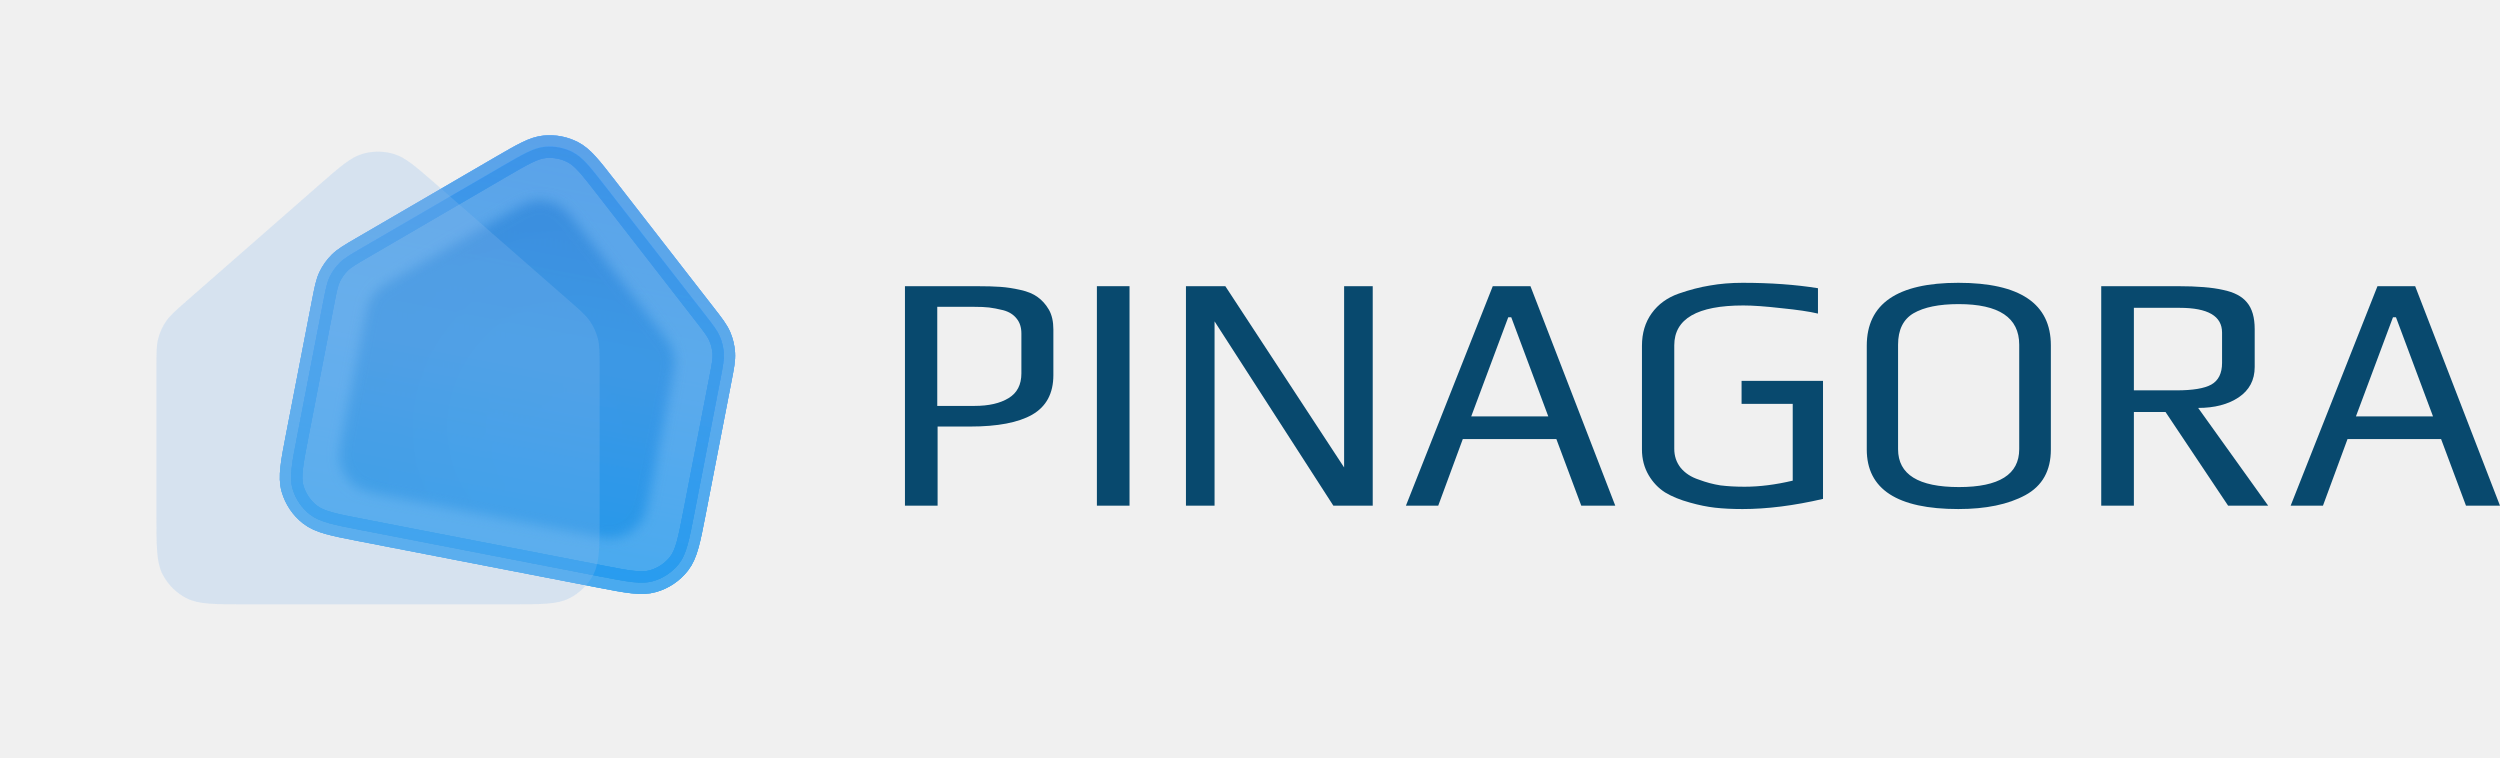
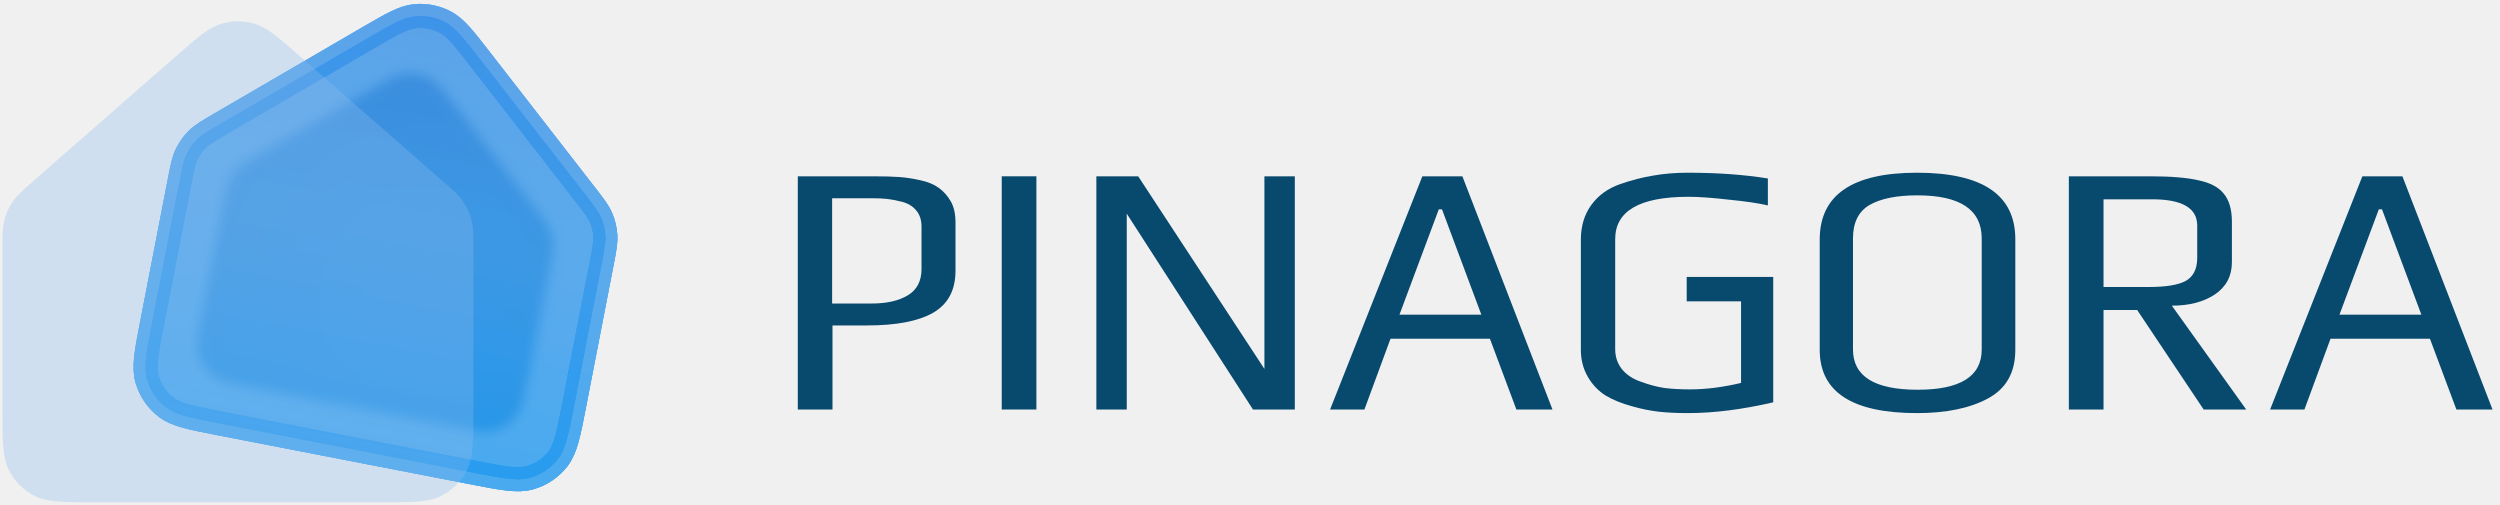
- <svg xmlns="http://www.w3.org/2000/svg" width="221" height="67" viewBox="0 0 221 67" fill="none">
-   <path d="M79.998 25.299H86.305C87.198 25.299 87.912 25.319 88.447 25.359C89.002 25.399 89.587 25.488 90.202 25.628C90.837 25.767 91.343 25.977 91.719 26.256C92.116 26.535 92.453 26.913 92.731 27.392C92.989 27.85 93.118 28.428 93.118 29.126V33.161C93.118 34.776 92.493 35.942 91.243 36.659C90.014 37.357 88.189 37.706 85.769 37.706H82.884V44.701H79.998V25.299ZM86.156 35.882C87.406 35.882 88.407 35.653 89.161 35.194C89.915 34.736 90.291 34.008 90.291 33.012V29.484C90.291 28.946 90.153 28.508 89.875 28.169C89.597 27.81 89.201 27.561 88.685 27.422C88.189 27.302 87.773 27.222 87.436 27.182C87.098 27.142 86.652 27.123 86.097 27.123H82.854V35.882H86.156Z" fill="#08496E" />
-   <path d="M96.965 25.299H99.85V44.701H96.965V25.299Z" fill="#08496E" />
-   <path d="M104.838 25.299H108.319L118.82 41.323V25.299H121.349V44.701H117.868L107.367 28.408V44.701H104.838V25.299Z" fill="#08496E" />
-   <path d="M131.96 25.299H135.292L142.789 44.701H139.784L137.582 38.812H129.312L127.14 44.701H124.284L131.96 25.299ZM136.868 36.809L133.596 28.049H133.328L130.056 36.809H136.868Z" fill="#08496E" />
-   <path d="M154.044 45C153.132 45 152.319 44.96 151.605 44.88C150.911 44.801 150.177 44.651 149.403 44.432C148.531 44.193 147.797 43.894 147.202 43.535C146.607 43.157 146.121 42.648 145.744 42.011C145.347 41.333 145.149 40.575 145.149 39.738V30.561C145.149 29.444 145.437 28.488 146.012 27.691C146.587 26.893 147.38 26.315 148.392 25.957C149.364 25.618 150.286 25.379 151.158 25.239C152.051 25.08 153.013 25 154.044 25C156.504 25 158.725 25.159 160.708 25.478V27.721C159.955 27.541 158.874 27.382 157.465 27.242C156.077 27.083 154.957 27.003 154.104 27.003C150.038 27.003 148.005 28.179 148.005 30.531V39.679C148.005 40.316 148.193 40.874 148.57 41.353C148.967 41.831 149.502 42.18 150.177 42.399C150.811 42.638 151.446 42.808 152.081 42.907C152.715 42.987 153.429 43.027 154.223 43.027C155.552 43.027 156.97 42.847 158.477 42.489V35.703H153.955V33.67H161.154V44.103C158.576 44.701 156.206 45 154.044 45Z" fill="#08496E" />
-   <path d="M173.114 45C167.72 45 165.022 43.246 165.022 39.738V30.561C165.022 26.854 167.72 25 173.114 25C178.568 25 181.296 26.843 181.296 30.531V39.738C181.296 41.612 180.542 42.957 179.035 43.774C177.527 44.591 175.554 45 173.114 45ZM173.174 43.057C176.724 43.057 178.499 41.941 178.499 39.709V30.471C178.499 28.079 176.714 26.883 173.144 26.883C171.419 26.883 170.09 27.152 169.158 27.691C168.245 28.229 167.789 29.155 167.789 30.471V39.709C167.789 41.941 169.584 43.057 173.174 43.057Z" fill="#08496E" />
-   <path d="M185.749 25.299H192.532C194.238 25.299 195.567 25.409 196.519 25.628C197.491 25.827 198.195 26.196 198.631 26.734C199.087 27.272 199.315 28.059 199.315 29.096V32.444C199.315 33.6 198.839 34.497 197.887 35.135C196.955 35.752 195.765 36.061 194.317 36.061L200.505 44.701H196.965L191.432 36.42H188.635V44.701H185.749V25.299ZM192.413 34.507C193.841 34.507 194.863 34.337 195.478 33.998C196.112 33.64 196.43 33.002 196.43 32.085V29.395C196.43 27.94 195.18 27.212 192.681 27.212H188.635V34.507H192.413Z" fill="#08496E" />
-   <path d="M210.169 25.299H213.501L220.998 44.701H217.993L215.792 38.812H207.521L205.35 44.701H202.494L210.169 25.299ZM215.078 36.809L211.805 28.049H211.538L208.265 36.809H215.078Z" fill="#08496E" />
-   <g opacity="0.8" filter="url(#filter0_b_115_5186)">
-     <path d="M44.312 14.74L31.984 21.919C30.952 22.52 30.436 22.821 30.029 23.225C29.668 23.584 29.37 24.003 29.149 24.462C28.901 24.979 28.787 25.567 28.559 26.739L26.282 38.478C25.805 40.937 25.566 42.166 25.862 43.201C26.124 44.108 26.663 44.909 27.409 45.489C28.253 46.149 29.483 46.388 31.936 46.864L53.022 50.955C55.476 51.431 56.703 51.669 57.733 51.372C58.641 51.113 59.443 50.572 60.025 49.829C60.686 48.982 60.924 47.755 61.4 45.301L63.679 33.553C63.907 32.381 64.021 31.795 63.984 31.221C63.952 30.713 63.833 30.215 63.632 29.747C63.405 29.218 63.041 28.744 62.306 27.802L53.559 16.538C52.199 14.787 51.517 13.91 50.648 13.459C49.883 13.06 49.018 12.893 48.157 12.976C47.186 13.069 46.234 13.623 44.332 14.728M44.312 14.74L44.332 14.728M44.312 14.74C44.319 14.736 44.325 14.732 44.332 14.728" stroke="url(#paint0_linear_115_5186)" stroke-width="2" stroke-linecap="round" stroke-linejoin="round" />
-     <path d="M44.312 14.74L31.984 21.919C30.952 22.52 30.436 22.821 30.029 23.225C29.668 23.584 29.37 24.003 29.149 24.462C28.901 24.979 28.787 25.567 28.559 26.739L26.282 38.478C25.805 40.937 25.566 42.166 25.862 43.201C26.124 44.108 26.663 44.909 27.409 45.489C28.253 46.149 29.483 46.388 31.936 46.864L53.022 50.955C55.476 51.431 56.703 51.669 57.733 51.372C58.641 51.113 59.443 50.572 60.025 49.829C60.686 48.982 60.924 47.755 61.4 45.301L63.679 33.553C63.907 32.381 64.021 31.795 63.984 31.221C63.952 30.713 63.833 30.215 63.632 29.747C63.405 29.218 63.041 28.744 62.306 27.802L53.559 16.538C52.199 14.787 51.517 13.91 50.648 13.459C49.883 13.06 49.018 12.893 48.157 12.976C47.186 13.069 46.234 13.623 44.332 14.728M44.312 14.74L44.332 14.728M44.312 14.74C44.319 14.736 44.325 14.732 44.332 14.728" stroke="#3698F3" stroke-width="2" stroke-linecap="round" stroke-linejoin="round" style="mix-blend-mode:luminosity" />
-     <path d="M44.312 14.74L31.984 21.919C30.952 22.52 30.436 22.821 30.029 23.225C29.668 23.584 29.37 24.003 29.149 24.462C28.901 24.979 28.787 25.567 28.559 26.739L26.282 38.478C25.805 40.937 25.566 42.166 25.862 43.201C26.124 44.108 26.663 44.909 27.409 45.489C28.253 46.149 29.483 46.388 31.936 46.864L53.022 50.955C55.476 51.431 56.703 51.669 57.733 51.372C58.641 51.113 59.443 50.572 60.025 49.829C60.686 48.982 60.924 47.755 61.4 45.301L63.679 33.553C63.907 32.381 64.021 31.795 63.984 31.221C63.952 30.713 63.833 30.215 63.632 29.747C63.405 29.218 63.041 28.744 62.306 27.802L53.559 16.538C52.199 14.787 51.517 13.91 50.648 13.459C49.883 13.06 49.018 12.893 48.157 12.976C47.186 13.069 46.234 13.623 44.332 14.728M44.312 14.74L44.332 14.728M44.312 14.74C44.319 14.736 44.325 14.732 44.332 14.728" stroke="#3698F3" stroke-width="2" stroke-linecap="round" stroke-linejoin="round" style="mix-blend-mode:darken" />
-   </g>
-   <g opacity="0.8" filter="url(#filter1_b_115_5186)">
-     <path d="M28.559 26.739L26.282 38.478C25.805 40.937 25.566 42.166 25.862 43.201C26.124 44.108 26.663 44.909 27.409 45.489C28.253 46.149 29.483 46.388 31.936 46.864L53.022 50.955C55.476 51.431 56.703 51.669 57.733 51.372C58.641 51.113 59.443 50.572 60.025 49.829C60.686 48.982 60.924 47.755 61.4 45.301L63.679 33.553C63.907 32.381 64.021 31.795 63.984 31.221C63.952 30.713 63.833 30.215 63.632 29.747C63.405 29.218 63.041 28.744 62.306 27.802L53.559 16.538C52.199 14.787 51.517 13.91 50.648 13.459C49.883 13.06 49.018 12.893 48.157 12.976C47.186 13.069 46.234 13.623 44.332 14.728L44.312 14.74L31.984 21.919C30.952 22.52 30.436 22.821 30.029 23.225C29.668 23.584 29.37 24.003 29.149 24.462C28.901 24.979 28.787 25.567 28.559 26.739Z" fill="url(#paint1_linear_115_5186)" />
-     <path d="M28.559 26.739L26.282 38.478C25.805 40.937 25.566 42.166 25.862 43.201C26.124 44.108 26.663 44.909 27.409 45.489C28.253 46.149 29.483 46.388 31.936 46.864L53.022 50.955C55.476 51.431 56.703 51.669 57.733 51.372C58.641 51.113 59.443 50.572 60.025 49.829C60.686 48.982 60.924 47.755 61.4 45.301L63.679 33.553C63.907 32.381 64.021 31.795 63.984 31.221C63.952 30.713 63.833 30.215 63.632 29.747C63.405 29.218 63.041 28.744 62.306 27.802L53.559 16.538C52.199 14.787 51.517 13.91 50.648 13.459C49.883 13.06 49.018 12.893 48.157 12.976C47.186 13.069 46.234 13.623 44.332 14.728L44.312 14.74L31.984 21.919C30.952 22.52 30.436 22.821 30.029 23.225C29.668 23.584 29.37 24.003 29.149 24.462C28.901 24.979 28.787 25.567 28.559 26.739Z" fill="#3698F3" style="mix-blend-mode:luminosity" />
-     <path d="M28.559 26.739L26.282 38.478C25.805 40.937 25.566 42.166 25.862 43.201C26.124 44.108 26.663 44.909 27.409 45.489C28.253 46.149 29.483 46.388 31.936 46.864L53.022 50.955C55.476 51.431 56.703 51.669 57.733 51.372C58.641 51.113 59.443 50.572 60.025 49.829C60.686 48.982 60.924 47.755 61.4 45.301L63.679 33.553C63.907 32.381 64.021 31.795 63.984 31.221C63.952 30.713 63.833 30.215 63.632 29.747C63.405 29.218 63.041 28.744 62.306 27.802L53.559 16.538C52.199 14.787 51.517 13.91 50.648 13.459C49.883 13.06 49.018 12.893 48.157 12.976C47.186 13.069 46.234 13.623 44.332 14.728L44.312 14.74L31.984 21.919C30.952 22.52 30.436 22.821 30.029 23.225C29.668 23.584 29.37 24.003 29.149 24.462C28.901 24.979 28.787 25.567 28.559 26.739Z" fill="#3698F3" style="mix-blend-mode:darken" />
-   </g>
-   <g opacity="0.8" filter="url(#filter2_bif_115_5186)">
-     <path d="M32.245 28.395L30.486 37.462C30.117 39.36 29.933 40.31 30.162 41.109C30.363 41.809 30.78 42.428 31.356 42.876C32.008 43.386 32.958 43.571 34.853 43.938L51.138 47.098C53.033 47.466 53.981 47.649 54.777 47.42C55.478 47.22 56.098 46.802 56.547 46.228C57.058 45.574 57.242 44.626 57.609 42.731L59.37 33.658C59.545 32.752 59.633 32.3 59.605 31.856C59.58 31.464 59.488 31.079 59.333 30.718C59.157 30.309 58.877 29.943 58.309 29.216L51.553 20.517C50.503 19.164 49.976 18.487 49.305 18.138C48.714 17.83 48.046 17.701 47.381 17.765C46.631 17.837 45.895 18.264 44.427 19.118L44.411 19.127L34.89 24.672C34.093 25.137 33.694 25.369 33.38 25.681C33.101 25.958 32.871 26.281 32.7 26.636C32.509 27.035 32.42 27.49 32.245 28.395Z" fill="url(#paint2_linear_115_5186)" />
-     <path d="M32.245 28.395L30.486 37.462C30.117 39.36 29.933 40.31 30.162 41.109C30.363 41.809 30.78 42.428 31.356 42.876C32.008 43.386 32.958 43.571 34.853 43.938L51.138 47.098C53.033 47.466 53.981 47.649 54.777 47.42C55.478 47.22 56.098 46.802 56.547 46.228C57.058 45.574 57.242 44.626 57.609 42.731L59.37 33.658C59.545 32.752 59.633 32.3 59.605 31.856C59.58 31.464 59.488 31.079 59.333 30.718C59.157 30.309 58.877 29.943 58.309 29.216L51.553 20.517C50.503 19.164 49.976 18.487 49.305 18.138C48.714 17.83 48.046 17.701 47.381 17.765C46.631 17.837 45.895 18.264 44.427 19.118L44.411 19.127L34.89 24.672C34.093 25.137 33.694 25.369 33.38 25.681C33.101 25.958 32.871 26.281 32.7 26.636C32.509 27.035 32.42 27.49 32.245 28.395Z" fill="#3698F3" style="mix-blend-mode:luminosity" />
-     <path d="M32.245 28.395L30.486 37.462C30.117 39.36 29.933 40.31 30.162 41.109C30.363 41.809 30.78 42.428 31.356 42.876C32.008 43.386 32.958 43.571 34.853 43.938L51.138 47.098C53.033 47.466 53.981 47.649 54.777 47.42C55.478 47.22 56.098 46.802 56.547 46.228C57.058 45.574 57.242 44.626 57.609 42.731L59.37 33.658C59.545 32.752 59.633 32.3 59.605 31.856C59.58 31.464 59.488 31.079 59.333 30.718C59.157 30.309 58.877 29.943 58.309 29.216L51.553 20.517C50.503 19.164 49.976 18.487 49.305 18.138C48.714 17.83 48.046 17.701 47.381 17.765C46.631 17.837 45.895 18.264 44.427 19.118L44.411 19.127L34.89 24.672C34.093 25.137 33.694 25.369 33.38 25.681C33.101 25.958 32.871 26.281 32.7 26.636C32.509 27.035 32.42 27.49 32.245 28.395Z" fill="#3698F3" style="mix-blend-mode:darken" />
-   </g>
-   <g opacity="0.8">
-     <g opacity="0.8" filter="url(#filter3_b_115_5186)">
-       <path d="M13.827 32.492L13.827 45.588C13.827 48.331 13.827 49.702 14.361 50.753C14.831 51.673 15.578 52.423 16.501 52.891C17.546 53.424 18.918 53.424 21.655 53.424L45.178 53.424C47.915 53.424 49.284 53.424 50.33 52.891C51.252 52.422 52.002 51.674 52.472 50.753C53.006 49.705 53.006 48.336 53.006 45.598L53.006 32.492C53.006 31.185 53.006 30.531 52.847 29.921C52.706 29.382 52.474 28.871 52.161 28.41C51.806 27.889 51.316 27.455 50.33 26.596L38.576 16.311C36.749 14.712 35.833 13.911 34.805 13.607C33.899 13.338 32.934 13.338 32.026 13.607C31.001 13.91 30.093 14.704 28.279 16.289L28.259 16.306L16.503 26.596C15.519 27.457 15.027 27.889 14.674 28.408C14.36 28.869 14.127 29.381 13.986 29.921C13.827 30.528 13.827 31.185 13.827 32.492Z" fill="#8DBBED" fill-opacity="0.4" style="mix-blend-mode:darken" />
+ <svg xmlns="http://www.w3.org/2000/svg" width="208" height="42" viewBox="0 0 208 42" fill="none">
+   <path d="M66.377 14.669H72.684C73.576 14.669 74.29 14.689 74.826 14.729C75.381 14.769 75.966 14.858 76.581 14.998C77.216 15.137 77.722 15.347 78.098 15.626C78.495 15.905 78.832 16.283 79.11 16.762C79.368 17.22 79.497 17.798 79.497 18.496V22.532C79.497 24.146 78.872 25.312 77.622 26.029C76.393 26.727 74.568 27.076 72.148 27.076H69.263V34.071H66.377V14.669ZM72.535 25.252C73.785 25.252 74.786 25.023 75.54 24.564C76.294 24.106 76.67 23.379 76.67 22.382V18.854C76.67 18.316 76.532 17.878 76.254 17.539C75.976 17.18 75.58 16.931 75.064 16.792C74.568 16.672 74.152 16.592 73.814 16.552C73.477 16.513 73.031 16.493 72.476 16.493H69.233V25.252H72.535Z" fill="#08496E" />
+   <path d="M83.344 14.669H86.229V34.071H83.344V14.669Z" fill="#08496E" />
+   <path d="M91.217 14.669H94.698L105.199 30.693V14.669H107.728V34.071H104.247L93.746 17.778V34.071H91.217V14.669Z" fill="#08496E" />
+   <path d="M118.339 14.669H121.67L129.167 34.071H126.163L123.961 28.182H115.691L113.519 34.071H110.663L118.339 14.669ZM123.247 26.179L119.975 17.419H119.707L116.435 26.179H123.247Z" fill="#08496E" />
+   <path d="M140.423 34.37C139.511 34.37 138.698 34.33 137.984 34.251C137.289 34.171 136.556 34.021 135.782 33.802C134.909 33.563 134.176 33.264 133.581 32.905C132.986 32.527 132.5 32.018 132.123 31.381C131.726 30.703 131.528 29.946 131.528 29.108V19.931C131.528 18.815 131.815 17.858 132.391 17.061C132.966 16.264 133.759 15.685 134.771 15.327C135.742 14.988 136.665 14.749 137.537 14.609C138.43 14.45 139.392 14.37 140.423 14.37C142.882 14.37 145.104 14.53 147.087 14.848V17.091C146.333 16.911 145.253 16.752 143.844 16.612C142.456 16.453 141.335 16.373 140.483 16.373C136.417 16.373 134.384 17.549 134.384 19.901V29.049C134.384 29.686 134.572 30.245 134.949 30.723C135.346 31.201 135.881 31.55 136.556 31.769C137.19 32.008 137.825 32.178 138.46 32.277C139.094 32.357 139.808 32.397 140.602 32.397C141.93 32.397 143.349 32.218 144.856 31.859V25.073H140.334V23.04H147.533V33.473C144.955 34.071 142.585 34.37 140.423 34.37Z" fill="#08496E" />
+   <path d="M159.493 34.37C154.099 34.37 151.401 32.616 151.401 29.108V19.931C151.401 16.224 154.099 14.37 159.493 14.37C164.947 14.37 167.674 16.214 167.674 19.901V29.108C167.674 30.982 166.921 32.327 165.413 33.144C163.906 33.962 161.933 34.37 159.493 34.37ZM159.553 32.427C163.103 32.427 164.878 31.311 164.878 29.079V19.841C164.878 17.449 163.093 16.253 159.523 16.253C157.797 16.253 156.469 16.523 155.536 17.061C154.624 17.599 154.168 18.526 154.168 19.841V29.079C154.168 31.311 155.963 32.427 159.553 32.427Z" fill="#08496E" />
+   <path d="M172.128 14.669H178.911C180.617 14.669 181.946 14.779 182.898 14.998C183.87 15.197 184.574 15.566 185.01 16.104C185.466 16.642 185.694 17.429 185.694 18.466V21.814C185.694 22.97 185.218 23.867 184.266 24.505C183.334 25.122 182.144 25.431 180.696 25.431L186.884 34.071H183.344L177.811 25.79H175.014V34.071H172.128V14.669ZM178.792 23.877C180.22 23.877 181.242 23.707 181.856 23.369C182.491 23.01 182.808 22.372 182.808 21.455V18.765C182.808 17.31 181.559 16.582 179.06 16.582H175.014V23.877H178.792Z" fill="#08496E" />
+   <path d="M196.548 14.669H199.88L207.377 34.071H204.372L202.171 28.182H193.9L191.729 34.071H188.873L196.548 14.669ZM201.457 26.179L198.184 17.419H197.917L194.644 26.179H201.457Z" fill="#08496E" />
+   <g clip-path="url(#clip0_4018_345)">
+     <g opacity="0.8">
+       <path d="M30.691 3.11L18.363 10.289C17.331 10.891 16.815 11.191 16.408 11.595C16.047 11.954 15.749 12.373 15.528 12.832C15.28 13.349 15.166 13.937 14.939 15.109L12.661 26.849C12.184 29.307 11.945 30.536 12.241 31.571C12.503 32.478 13.042 33.279 13.788 33.859C14.632 34.52 15.862 34.758 18.316 35.234L39.401 39.325C41.855 39.801 43.082 40.039 44.112 39.742C45.02 39.483 45.822 38.943 46.404 38.199C47.065 37.352 47.303 36.125 47.779 33.671L50.059 21.923C50.286 20.751 50.4 20.165 50.363 19.591C50.331 19.083 50.212 18.585 50.011 18.117C49.784 17.588 49.42 17.114 48.685 16.172L39.938 4.909C38.578 3.158 37.897 2.28 37.028 1.829C36.262 1.43 35.397 1.263 34.536 1.346C33.565 1.439 32.613 1.993 30.711 3.098M30.691 3.11L30.711 3.098M30.691 3.11C30.698 3.106 30.705 3.102 30.711 3.098" stroke="url(#paint0_linear_4018_345)" stroke-width="2" stroke-linecap="round" stroke-linejoin="round" />
+       <g style="mix-blend-mode:luminosity">
+         <path d="M30.691 3.11L18.363 10.289C17.331 10.891 16.815 11.191 16.408 11.595C16.047 11.954 15.749 12.373 15.528 12.832C15.28 13.349 15.166 13.937 14.939 15.109L12.661 26.849C12.184 29.307 11.945 30.536 12.241 31.571C12.503 32.478 13.042 33.279 13.788 33.859C14.632 34.52 15.862 34.758 18.316 35.234L39.401 39.325C41.855 39.801 43.082 40.039 44.112 39.742C45.02 39.483 45.822 38.943 46.404 38.199C47.065 37.352 47.303 36.125 47.779 33.671L50.059 21.923C50.286 20.751 50.4 20.165 50.363 19.591C50.331 19.083 50.212 18.585 50.011 18.117C49.784 17.588 49.42 17.114 48.685 16.172L39.938 4.909C38.578 3.158 37.897 2.28 37.028 1.829C36.262 1.43 35.397 1.263 34.536 1.346C33.565 1.439 32.613 1.993 30.711 3.098M30.691 3.11L30.711 3.098M30.691 3.11C30.698 3.106 30.705 3.102 30.711 3.098" stroke="#3698F3" stroke-width="2" stroke-linecap="round" stroke-linejoin="round" />
+       </g>
+       <g style="mix-blend-mode:darken">
+         <path d="M30.691 3.11L18.363 10.289C17.331 10.891 16.815 11.191 16.408 11.595C16.047 11.954 15.749 12.373 15.528 12.832C15.28 13.349 15.166 13.937 14.939 15.109L12.661 26.849C12.184 29.307 11.945 30.536 12.241 31.571C12.503 32.478 13.042 33.279 13.788 33.859C14.632 34.52 15.862 34.758 18.316 35.234L39.401 39.325C41.855 39.801 43.082 40.039 44.112 39.742C45.02 39.483 45.822 38.943 46.404 38.199C47.065 37.352 47.303 36.125 47.779 33.671L50.059 21.923C50.286 20.751 50.4 20.165 50.363 19.591C50.331 19.083 50.212 18.585 50.011 18.117C49.784 17.588 49.42 17.114 48.685 16.172L39.938 4.909C38.578 3.158 37.897 2.28 37.028 1.829C36.262 1.43 35.397 1.263 34.536 1.346C33.565 1.439 32.613 1.993 30.711 3.098M30.691 3.11L30.711 3.098M30.691 3.11C30.698 3.106 30.705 3.102 30.711 3.098" stroke="#3698F3" stroke-width="2" stroke-linecap="round" stroke-linejoin="round" />
+       </g>
+     </g>
+     <g opacity="0.8">
+       <path d="M14.939 15.109L12.661 26.849C12.184 29.307 11.945 30.536 12.241 31.571C12.503 32.478 13.042 33.279 13.788 33.859C14.632 34.52 15.862 34.758 18.316 35.234L39.401 39.325C41.855 39.801 43.082 40.039 44.112 39.742C45.02 39.483 45.822 38.943 46.404 38.199C47.065 37.352 47.303 36.125 47.779 33.671L50.059 21.923C50.286 20.751 50.4 20.165 50.363 19.591C50.331 19.083 50.212 18.585 50.011 18.117C49.784 17.588 49.42 17.114 48.685 16.172L39.938 4.909C38.578 3.158 37.897 2.28 37.028 1.829C36.262 1.43 35.397 1.263 34.536 1.346C33.565 1.439 32.613 1.993 30.711 3.098L30.691 3.11L18.363 10.289C17.331 10.891 16.815 11.191 16.408 11.595C16.047 11.954 15.749 12.373 15.528 12.832C15.28 13.349 15.166 13.937 14.939 15.109Z" fill="url(#paint1_linear_4018_345)" />
+       <g style="mix-blend-mode:luminosity">
+         <path d="M14.939 15.109L12.661 26.849C12.184 29.307 11.945 30.536 12.241 31.571C12.503 32.478 13.042 33.279 13.788 33.859C14.632 34.52 15.862 34.758 18.316 35.234L39.401 39.325C41.855 39.801 43.082 40.039 44.112 39.742C45.02 39.483 45.822 38.943 46.404 38.199C47.065 37.352 47.303 36.125 47.779 33.671L50.059 21.923C50.286 20.751 50.4 20.165 50.363 19.591C50.331 19.083 50.212 18.585 50.011 18.117C49.784 17.588 49.42 17.114 48.685 16.172L39.938 4.909C38.578 3.158 37.897 2.28 37.028 1.829C36.262 1.43 35.397 1.263 34.536 1.346C33.565 1.439 32.613 1.993 30.711 3.098L30.691 3.11L18.363 10.289C17.331 10.891 16.815 11.191 16.408 11.595C16.047 11.954 15.749 12.373 15.528 12.832C15.28 13.349 15.166 13.937 14.939 15.109Z" fill="#3698F3" />
+       </g>
+       <g style="mix-blend-mode:darken">
+         <path d="M14.939 15.109L12.661 26.849C12.184 29.307 11.945 30.536 12.241 31.571C12.503 32.478 13.042 33.279 13.788 33.859C14.632 34.52 15.862 34.758 18.316 35.234L39.401 39.325C41.855 39.801 43.082 40.039 44.112 39.742C45.02 39.483 45.822 38.943 46.404 38.199C47.065 37.352 47.303 36.125 47.779 33.671L50.059 21.923C50.286 20.751 50.4 20.165 50.363 19.591C50.331 19.083 50.212 18.585 50.011 18.117C49.784 17.588 49.42 17.114 48.685 16.172L39.938 4.909C38.578 3.158 37.897 2.28 37.028 1.829C36.262 1.43 35.397 1.263 34.536 1.346C33.565 1.439 32.613 1.993 30.711 3.098L30.691 3.11L18.363 10.289C17.331 10.891 16.815 11.191 16.408 11.595C16.047 11.954 15.749 12.373 15.528 12.832C15.28 13.349 15.166 13.937 14.939 15.109Z" fill="#3698F3" />
+       </g>
+     </g>
+     <g opacity="0.8" filter="url(#filter0_if_4018_345)">
+       <path d="M18.624 16.765L16.865 25.832C16.497 27.731 16.312 28.68 16.541 29.479C16.743 30.18 17.159 30.799 17.735 31.247C18.387 31.757 19.337 31.941 21.232 32.309L37.517 35.468C39.413 35.836 40.36 36.02 41.156 35.791C41.857 35.59 42.477 35.173 42.926 34.598C43.437 33.944 43.621 32.997 43.988 31.101L45.749 22.028C45.924 21.122 46.012 20.67 45.984 20.226C45.959 19.834 45.867 19.449 45.712 19.088C45.536 18.679 45.256 18.314 44.688 17.586L37.932 8.887C36.882 7.534 36.355 6.857 35.684 6.509C35.093 6.2 34.425 6.071 33.76 6.135C33.01 6.207 32.275 6.635 30.806 7.488L30.79 7.498L21.269 13.042C20.472 13.507 20.073 13.739 19.759 14.051C19.48 14.329 19.25 14.652 19.079 15.007C18.888 15.405 18.8 15.86 18.624 16.765Z" fill="url(#paint2_linear_4018_345)" />
+       <g style="mix-blend-mode:luminosity">
+         <path d="M18.624 16.765L16.865 25.832C16.497 27.731 16.312 28.68 16.541 29.479C16.743 30.18 17.159 30.799 17.735 31.247C18.387 31.757 19.337 31.941 21.232 32.309L37.517 35.468C39.413 35.836 40.36 36.02 41.156 35.791C41.857 35.59 42.477 35.173 42.926 34.598C43.437 33.944 43.621 32.997 43.988 31.101L45.749 22.028C45.924 21.122 46.012 20.67 45.984 20.226C45.959 19.834 45.867 19.449 45.712 19.088C45.536 18.679 45.256 18.314 44.688 17.586L37.932 8.887C36.882 7.534 36.355 6.857 35.684 6.509C35.093 6.2 34.425 6.071 33.76 6.135C33.01 6.207 32.275 6.635 30.806 7.488L30.79 7.498L21.269 13.042C20.472 13.507 20.073 13.739 19.759 14.051C19.48 14.329 19.25 14.652 19.079 15.007C18.888 15.405 18.8 15.86 18.624 16.765Z" fill="#3698F3" />
+       </g>
+       <g style="mix-blend-mode:darken">
+         <path d="M18.624 16.765L16.865 25.832C16.497 27.731 16.312 28.68 16.541 29.479C16.743 30.18 17.159 30.799 17.735 31.247C18.387 31.757 19.337 31.941 21.232 32.309L37.517 35.468C39.413 35.836 40.36 36.02 41.156 35.791C41.857 35.59 42.477 35.173 42.926 34.598C43.437 33.944 43.621 32.997 43.988 31.101L45.749 22.028C45.924 21.122 46.012 20.67 45.984 20.226C45.959 19.834 45.867 19.449 45.712 19.088C45.536 18.679 45.256 18.314 44.688 17.586L37.932 8.887C36.882 7.534 36.355 6.857 35.684 6.509C35.093 6.2 34.425 6.071 33.76 6.135C33.01 6.207 32.275 6.635 30.806 7.488L30.79 7.498L21.269 13.042C20.472 13.507 20.073 13.739 19.759 14.051C19.48 14.329 19.25 14.652 19.079 15.007C18.888 15.405 18.8 15.86 18.624 16.765Z" fill="#3698F3" />
+       </g>
+     </g>
+     <g opacity="0.8">
+       <g style="mix-blend-mode:darken">
+         <path d="M0.206 20.862V33.958C0.206 36.701 0.206 38.072 0.739 39.123C1.21 40.044 1.956 40.793 2.88 41.261C3.925 41.794 5.296 41.794 8.034 41.794H31.556C34.294 41.794 35.663 41.794 36.709 41.261C37.631 40.792 38.381 40.044 38.851 39.123C39.385 38.075 39.385 36.706 39.385 33.968V20.862C39.385 19.555 39.385 18.901 39.226 18.291C39.085 17.752 38.853 17.241 38.54 16.78C38.185 16.259 37.695 15.825 36.709 14.966L24.955 4.681C23.128 3.082 22.212 2.281 21.184 1.977C20.278 1.708 19.313 1.708 18.404 1.977C17.38 2.28 16.472 3.074 14.658 4.659L14.638 4.676L2.882 14.966C1.898 15.828 1.405 16.259 1.053 16.778C0.739 17.239 0.506 17.751 0.365 18.291C0.206 18.898 0.206 19.555 0.206 20.862Z" fill="#8DBBED" fill-opacity="0.4" />
+       </g>
    </g>
  </g>
  <defs>
-     <filter id="filter0_b_115_5186" x="-165.268" y="-178.045" width="420.258" height="420.548" filterUnits="userSpaceOnUse" color-interpolation-filters="sRGB">
+     <filter id="filter0_if_4018_345" x="15.44" y="5.119" width="36.549" height="34.773" filterUnits="userSpaceOnUse" color-interpolation-filters="sRGB">
      <feFlood flood-opacity="0" result="BackgroundImageFix" />
-       <feGaussianBlur in="BackgroundImageFix" stdDeviation="95" />
-       <feComposite in2="SourceAlpha" operator="in" result="effect1_backgroundBlur_115_5186" />
-       <feBlend mode="normal" in="SourceGraphic" in2="effect1_backgroundBlur_115_5186" result="shape" />
-     </filter>
-     <filter id="filter1_b_115_5186" x="-164.268" y="-177.045" width="418.258" height="418.548" filterUnits="userSpaceOnUse" color-interpolation-filters="sRGB">
-       <feFlood flood-opacity="0" result="BackgroundImageFix" />
-       <feGaussianBlur in="BackgroundImageFix" stdDeviation="95" />
-       <feComposite in2="SourceAlpha" operator="in" result="effect1_backgroundBlur_115_5186" />
-       <feBlend mode="normal" in="SourceGraphic" in2="effect1_backgroundBlur_115_5186" result="shape" />
-     </filter>
-     <filter id="filter2_bif_115_5186" x="-159.939" y="-172.251" width="409.549" height="409.772" filterUnits="userSpaceOnUse" color-interpolation-filters="sRGB">
-       <feFlood flood-opacity="0" result="BackgroundImageFix" />
-       <feGaussianBlur in="BackgroundImageFix" stdDeviation="95" />
-       <feComposite in2="SourceAlpha" operator="in" result="effect1_backgroundBlur_115_5186" />
-       <feBlend mode="normal" in="SourceGraphic" in2="effect1_backgroundBlur_115_5186" result="shape" />
+       <feBlend mode="normal" in="SourceGraphic" in2="BackgroundImageFix" result="shape" />
      <feColorMatrix in="SourceAlpha" type="matrix" values="0 0 0 0 0 0 0 0 0 0 0 0 0 0 0 0 0 0 127 0" result="hardAlpha" />
      <feOffset dx="6" dy="4" />
      <feGaussianBlur stdDeviation="12" />
      <feComposite in2="hardAlpha" operator="arithmetic" k2="-1" k3="1" />
      <feColorMatrix type="matrix" values="0 0 0 0 0 0 0 0 0 0 0 0 0 0 0 0 0 0 0.06 0" />
-       <feBlend mode="normal" in2="shape" result="effect2_innerShadow_115_5186" />
-       <feGaussianBlur stdDeviation="0.5" result="effect3_foregroundBlur_115_5186" />
+       <feBlend mode="normal" in2="shape" result="effect1_innerShadow_4018_345" />
+       <feGaussianBlur stdDeviation="0.5" result="effect2_foregroundBlur_4018_345" />
    </filter>
-     <filter id="filter3_b_115_5186" x="-276.379" y="-276.595" width="619.385" height="620.019" filterUnits="userSpaceOnUse" color-interpolation-filters="sRGB">
-       <feFlood flood-opacity="0" result="BackgroundImageFix" />
-       <feGaussianBlur in="BackgroundImageFix" stdDeviation="145" />
-       <feComposite in2="SourceAlpha" operator="in" result="effect1_backgroundBlur_115_5186" />
-       <feBlend mode="normal" in="SourceGraphic" in2="effect1_backgroundBlur_115_5186" result="shape" />
-     </filter>
-     <linearGradient id="paint0_linear_115_5186" x1="49.439" y1="13.037" x2="42.479" y2="48.909" gradientUnits="userSpaceOnUse">
+     <linearGradient id="paint0_linear_4018_345" x1="35.818" y1="1.407" x2="28.858" y2="37.279" gradientUnits="userSpaceOnUse">
      <stop stop-color="#64A7FE" />
      <stop offset="1" stop-color="#0A8ED9" />
    </linearGradient>
-     <linearGradient id="paint1_linear_115_5186" x1="49.439" y1="13.037" x2="42.479" y2="48.909" gradientUnits="userSpaceOnUse">
+     <linearGradient id="paint1_linear_4018_345" x1="35.818" y1="1.407" x2="28.858" y2="37.279" gradientUnits="userSpaceOnUse">
      <stop stop-color="#64A7FE" />
      <stop offset="1" stop-color="#0A8ED9" />
    </linearGradient>
-     <linearGradient id="paint2_linear_115_5186" x1="48.371" y1="17.812" x2="42.996" y2="45.518" gradientUnits="userSpaceOnUse">
+     <linearGradient id="paint2_linear_4018_345" x1="34.75" y1="6.182" x2="29.375" y2="33.888" gradientUnits="userSpaceOnUse">
      <stop stop-color="#64A7FE" />
      <stop offset="1" stop-color="#0A8ED9" />
    </linearGradient>
+     <clipPath id="clip0_4018_345">
+       <rect width="52" height="42" fill="white" />
+     </clipPath>
  </defs>
</svg>
